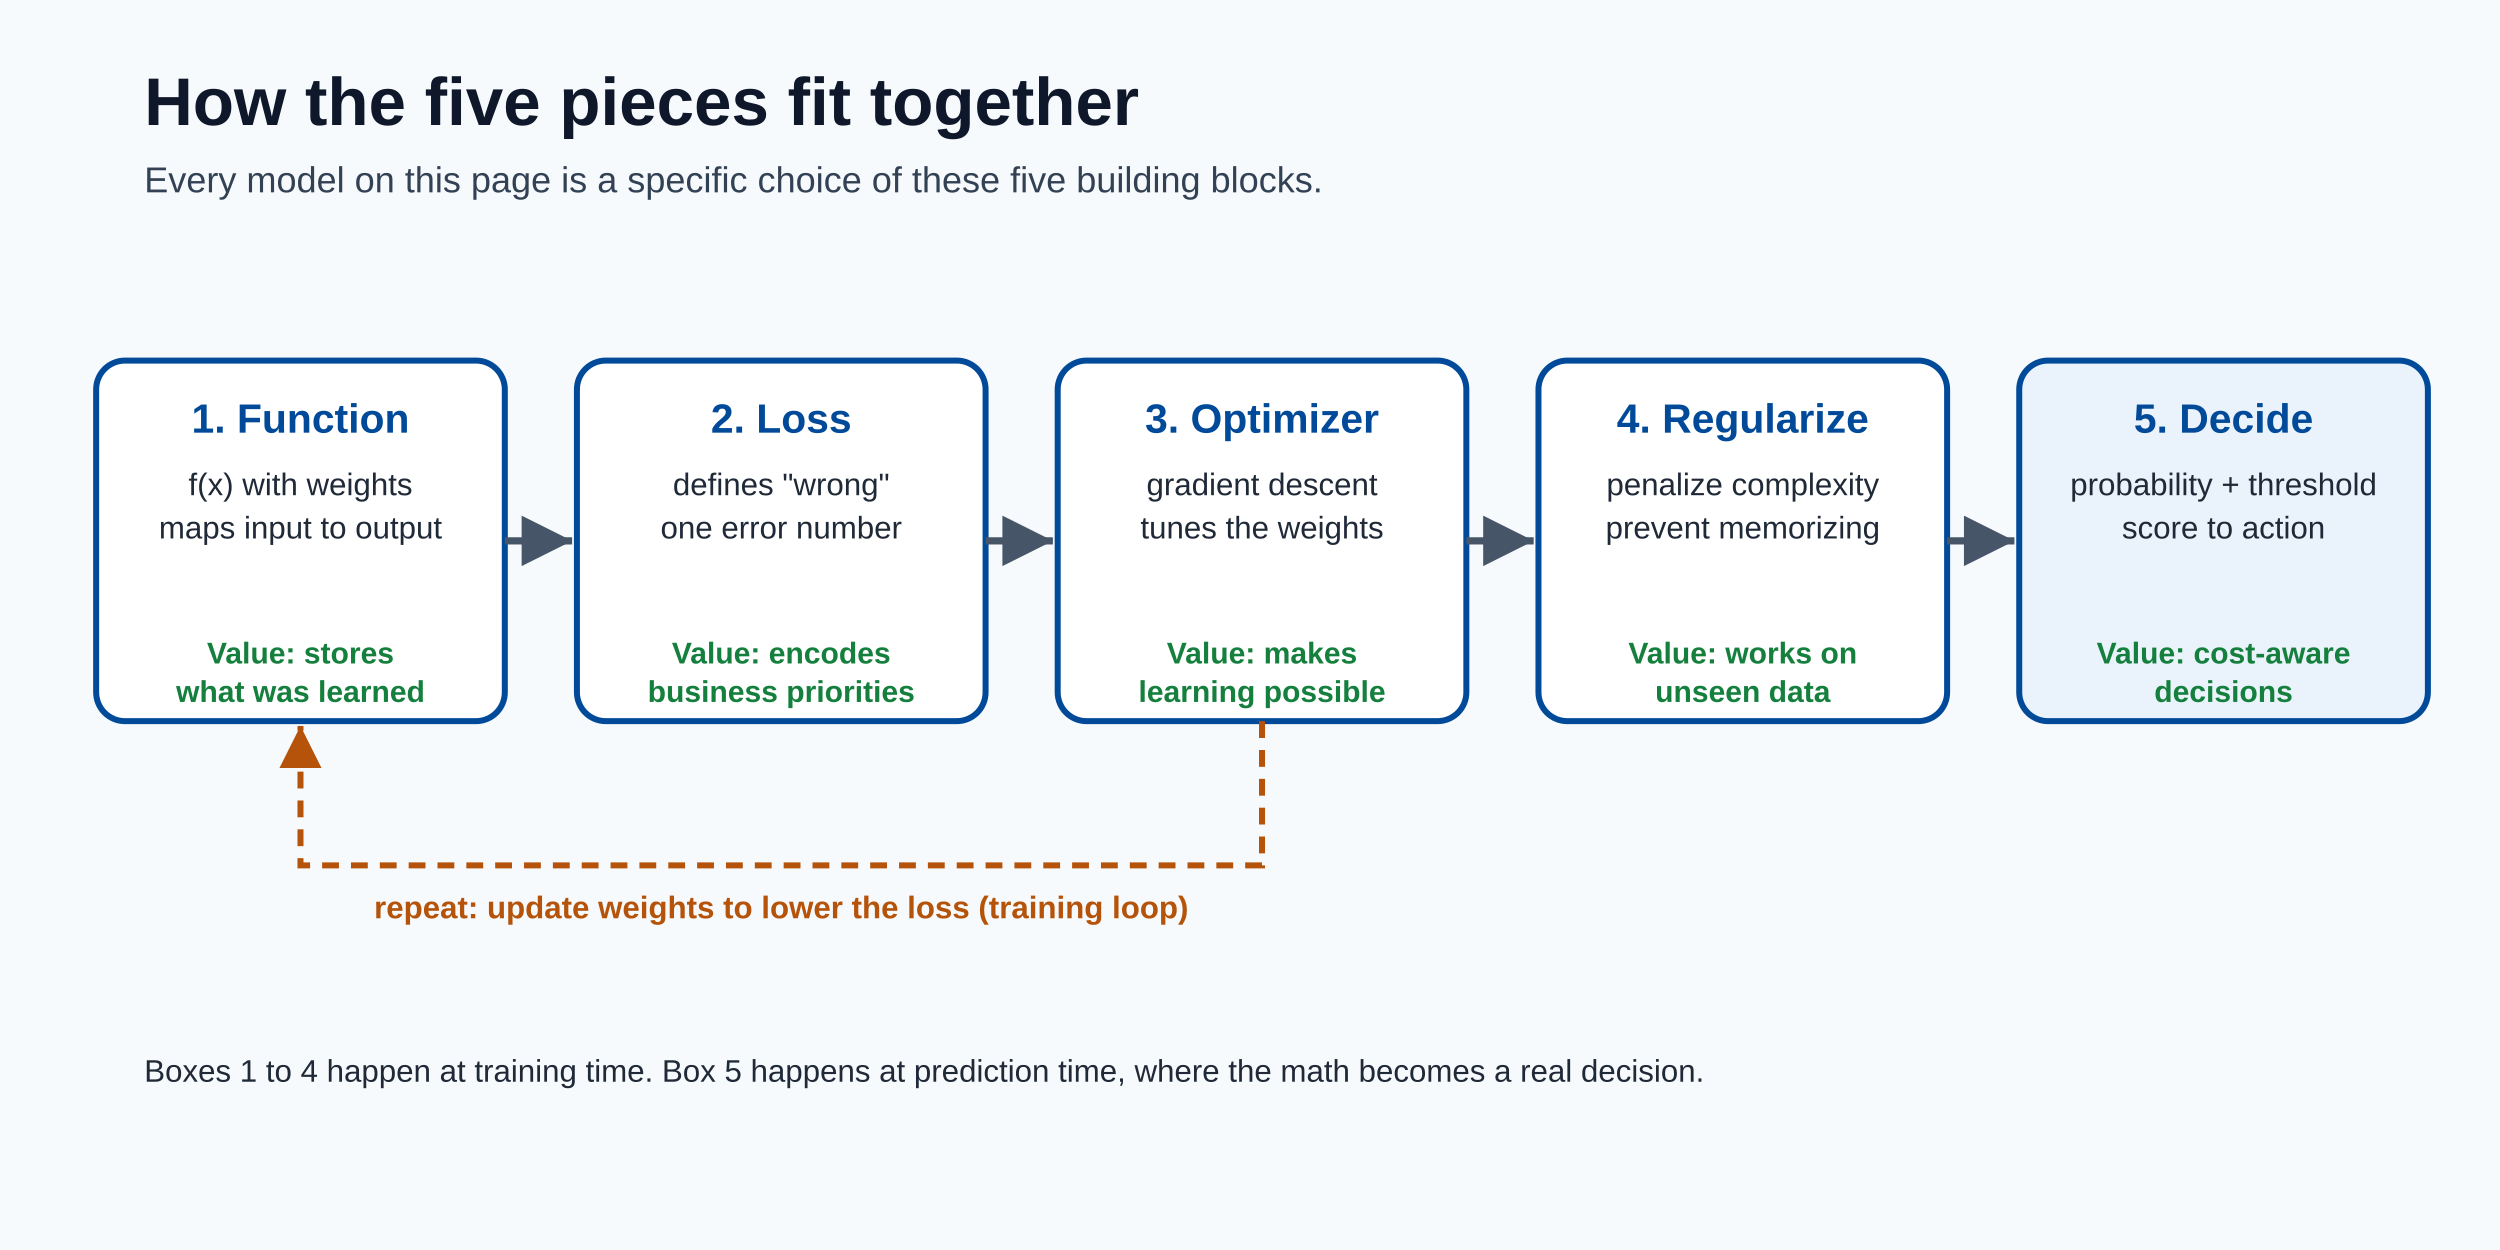
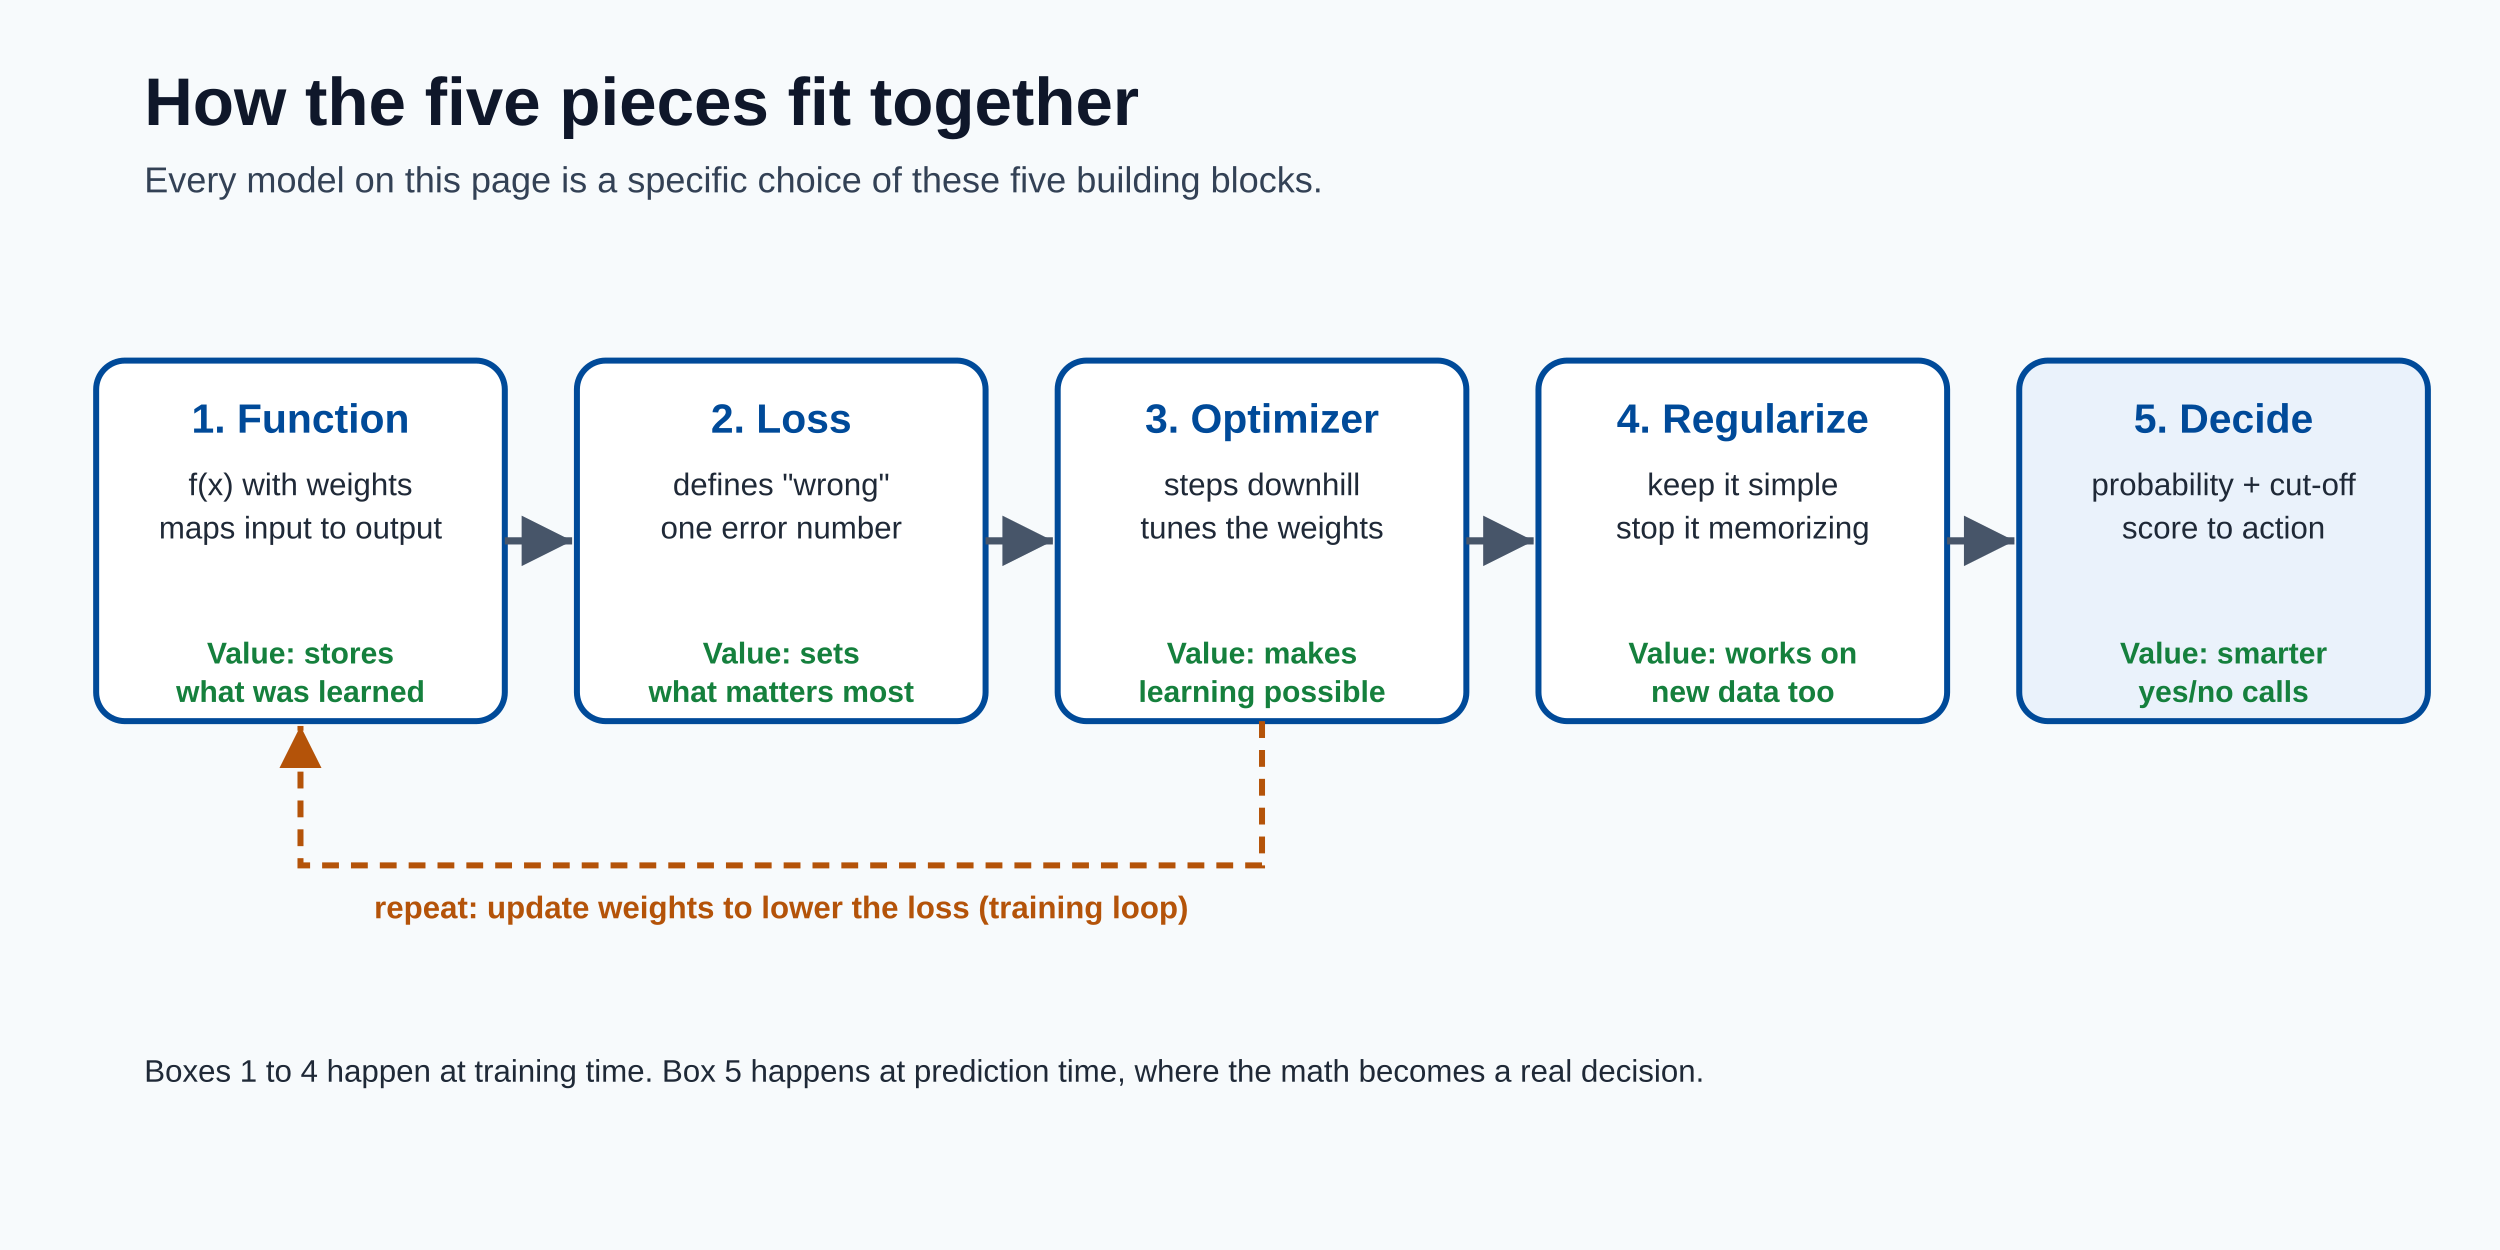
<svg xmlns="http://www.w3.org/2000/svg" width="1040" height="520" viewBox="0 0 1040 520" role="img" aria-labelledby="title desc">
  <defs>
    <style>
      .bg { fill: #f7fafc; }
      .title { fill: #0f172a; font-family: Segoe UI, Arial, sans-serif; font-size: 28px; font-weight: 700; }
      .subtitle { fill: #334155; font-family: Segoe UI, Arial, sans-serif; font-size: 15px; }
      .box { fill: #ffffff; stroke: #004a99; stroke-width: 2.5; rx: 12; }
      .boxalt { fill: #eaf2fb; stroke: #004a99; stroke-width: 2.5; rx: 12; }
      .htxt { fill: #004a99; font-family: Segoe UI, Arial, sans-serif; font-size: 17px; font-weight: 700; }
      .btxt { fill: #1f2937; font-family: Segoe UI, Arial, sans-serif; font-size: 13px; }
      .vtxt { fill: #15803d; font-family: Segoe UI, Arial, sans-serif; font-size: 12.5px; font-weight: 700; }
      .flow { stroke: #475569; stroke-width: 3; fill: none; }
      .feedback { stroke: #b45309; stroke-width: 2.5; stroke-dasharray: 7 5; fill: none; }
      .fbtxt { fill: #b45309; font-family: Segoe UI, Arial, sans-serif; font-size: 13px; font-weight: 700; }
    </style>
    <marker id="fa" markerWidth="10" markerHeight="10" refX="7" refY="3.5" orient="auto">
      <path d="M0,0 L7,3.5 L0,7 Z" fill="#475569" />
    </marker>
    <marker id="fb" markerWidth="10" markerHeight="10" refX="7" refY="3.5" orient="auto">
      <path d="M0,0 L7,3.5 L0,7 Z" fill="#b45309" />
    </marker>
  </defs>
  <rect class="bg" x="0" y="0" width="1040" height="520" />
  <text class="title" x="60" y="52">How the five pieces fit together</text>
  <text class="subtitle" x="60" y="80">Every model on this page is a specific choice of these five building blocks.</text>
  <rect class="box" x="40" y="150" width="170" height="150" rx="12" />
  <text class="htxt" x="125" y="180" text-anchor="middle">1. Function</text>
  <text class="btxt" x="125" y="206" text-anchor="middle">f(x) with weights</text>
  <text class="btxt" x="125" y="224" text-anchor="middle">maps input to output</text>
  <text class="vtxt" x="125" y="276" text-anchor="middle">Value: stores</text>
  <text class="vtxt" x="125" y="292" text-anchor="middle">what was learned</text>
  <rect class="box" x="240" y="150" width="170" height="150" rx="12" />
  <text class="htxt" x="325" y="180" text-anchor="middle">2. Loss</text>
  <text class="btxt" x="325" y="206" text-anchor="middle">defines "wrong"</text>
  <text class="btxt" x="325" y="224" text-anchor="middle">one error number</text>
-   <text class="vtxt" x="325" y="276" text-anchor="middle">Value: encodes</text>
-   <text class="vtxt" x="325" y="292" text-anchor="middle">business priorities</text>
+   <text class="vtxt" x="325" y="276" text-anchor="middle">Value: sets</text>
+   <text class="vtxt" x="325" y="292" text-anchor="middle">what matters most</text>
  <rect class="box" x="440" y="150" width="170" height="150" rx="12" />
  <text class="htxt" x="525" y="180" text-anchor="middle">3. Optimizer</text>
-   <text class="btxt" x="525" y="206" text-anchor="middle">gradient descent</text>
+   <text class="btxt" x="525" y="206" text-anchor="middle">steps downhill</text>
  <text class="btxt" x="525" y="224" text-anchor="middle">tunes the weights</text>
  <text class="vtxt" x="525" y="276" text-anchor="middle">Value: makes</text>
  <text class="vtxt" x="525" y="292" text-anchor="middle">learning possible</text>
  <rect class="box" x="640" y="150" width="170" height="150" rx="12" />
  <text class="htxt" x="725" y="180" text-anchor="middle">4. Regularize</text>
-   <text class="btxt" x="725" y="206" text-anchor="middle">penalize complexity</text>
-   <text class="btxt" x="725" y="224" text-anchor="middle">prevent memorizing</text>
+   <text class="btxt" x="725" y="206" text-anchor="middle">keep it simple</text>
+   <text class="btxt" x="725" y="224" text-anchor="middle">stop it memorizing</text>
  <text class="vtxt" x="725" y="276" text-anchor="middle">Value: works on</text>
-   <text class="vtxt" x="725" y="292" text-anchor="middle">unseen data</text>
+   <text class="vtxt" x="725" y="292" text-anchor="middle">new data too</text>
  <rect class="boxalt" x="840" y="150" width="170" height="150" rx="12" />
  <text class="htxt" x="925" y="180" text-anchor="middle">5. Decide</text>
-   <text class="btxt" x="925" y="206" text-anchor="middle">probability + threshold</text>
+   <text class="btxt" x="925" y="206" text-anchor="middle">probability + cut-off</text>
  <text class="btxt" x="925" y="224" text-anchor="middle">score to action</text>
-   <text class="vtxt" x="925" y="276" text-anchor="middle">Value: cost-aware</text>
-   <text class="vtxt" x="925" y="292" text-anchor="middle">decisions</text>
+   <text class="vtxt" x="925" y="276" text-anchor="middle">Value: smarter</text>
+   <text class="vtxt" x="925" y="292" text-anchor="middle">yes/no calls</text>
  <line class="flow" x1="210" y1="225" x2="238" y2="225" marker-end="url(#fa)" />
  <line class="flow" x1="410" y1="225" x2="438" y2="225" marker-end="url(#fa)" />
  <line class="flow" x1="610" y1="225" x2="638" y2="225" marker-end="url(#fa)" />
  <line class="flow" x1="810" y1="225" x2="838" y2="225" marker-end="url(#fa)" />
  <path class="feedback" d="M525,300 L525,360 L125,360 L125,302" marker-end="url(#fb)" />
  <text class="fbtxt" x="325" y="382" text-anchor="middle">repeat: update weights to lower the loss (training loop)</text>
  <text class="btxt" x="60" y="450" fill="#475569">Boxes 1 to 4 happen at training time. Box 5 happens at prediction time, where the math becomes a real decision.</text>
</svg>
